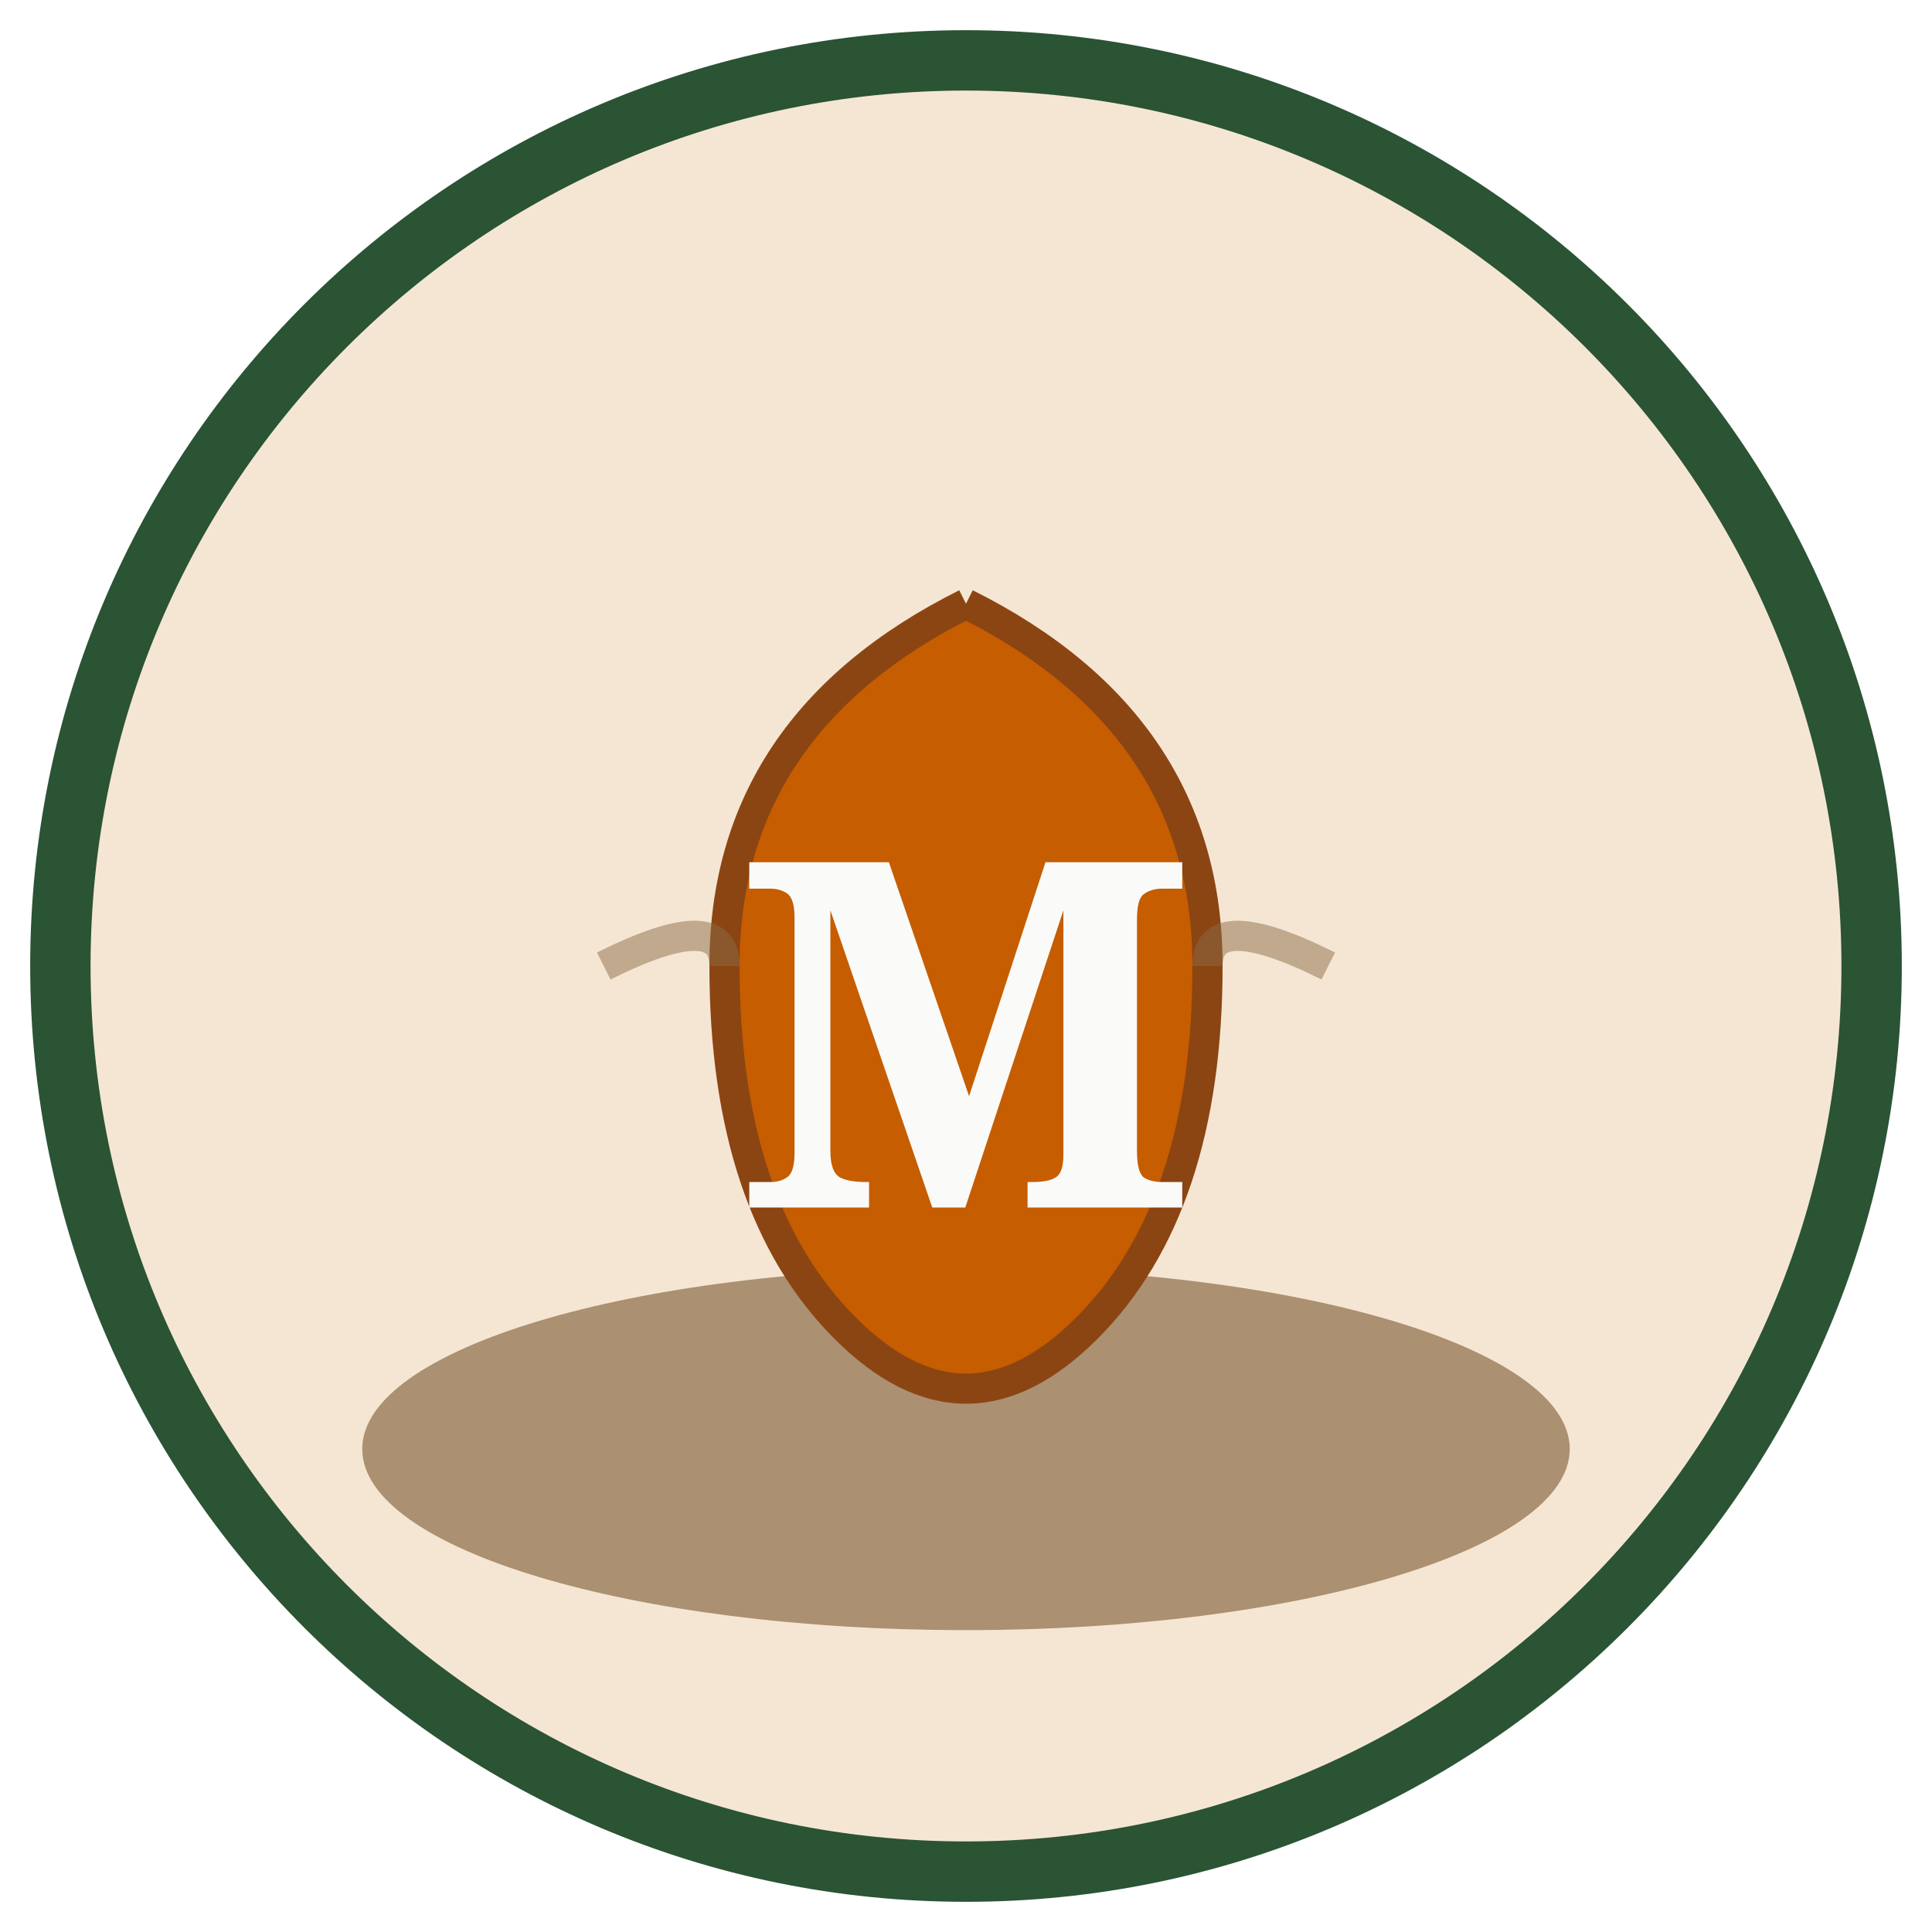
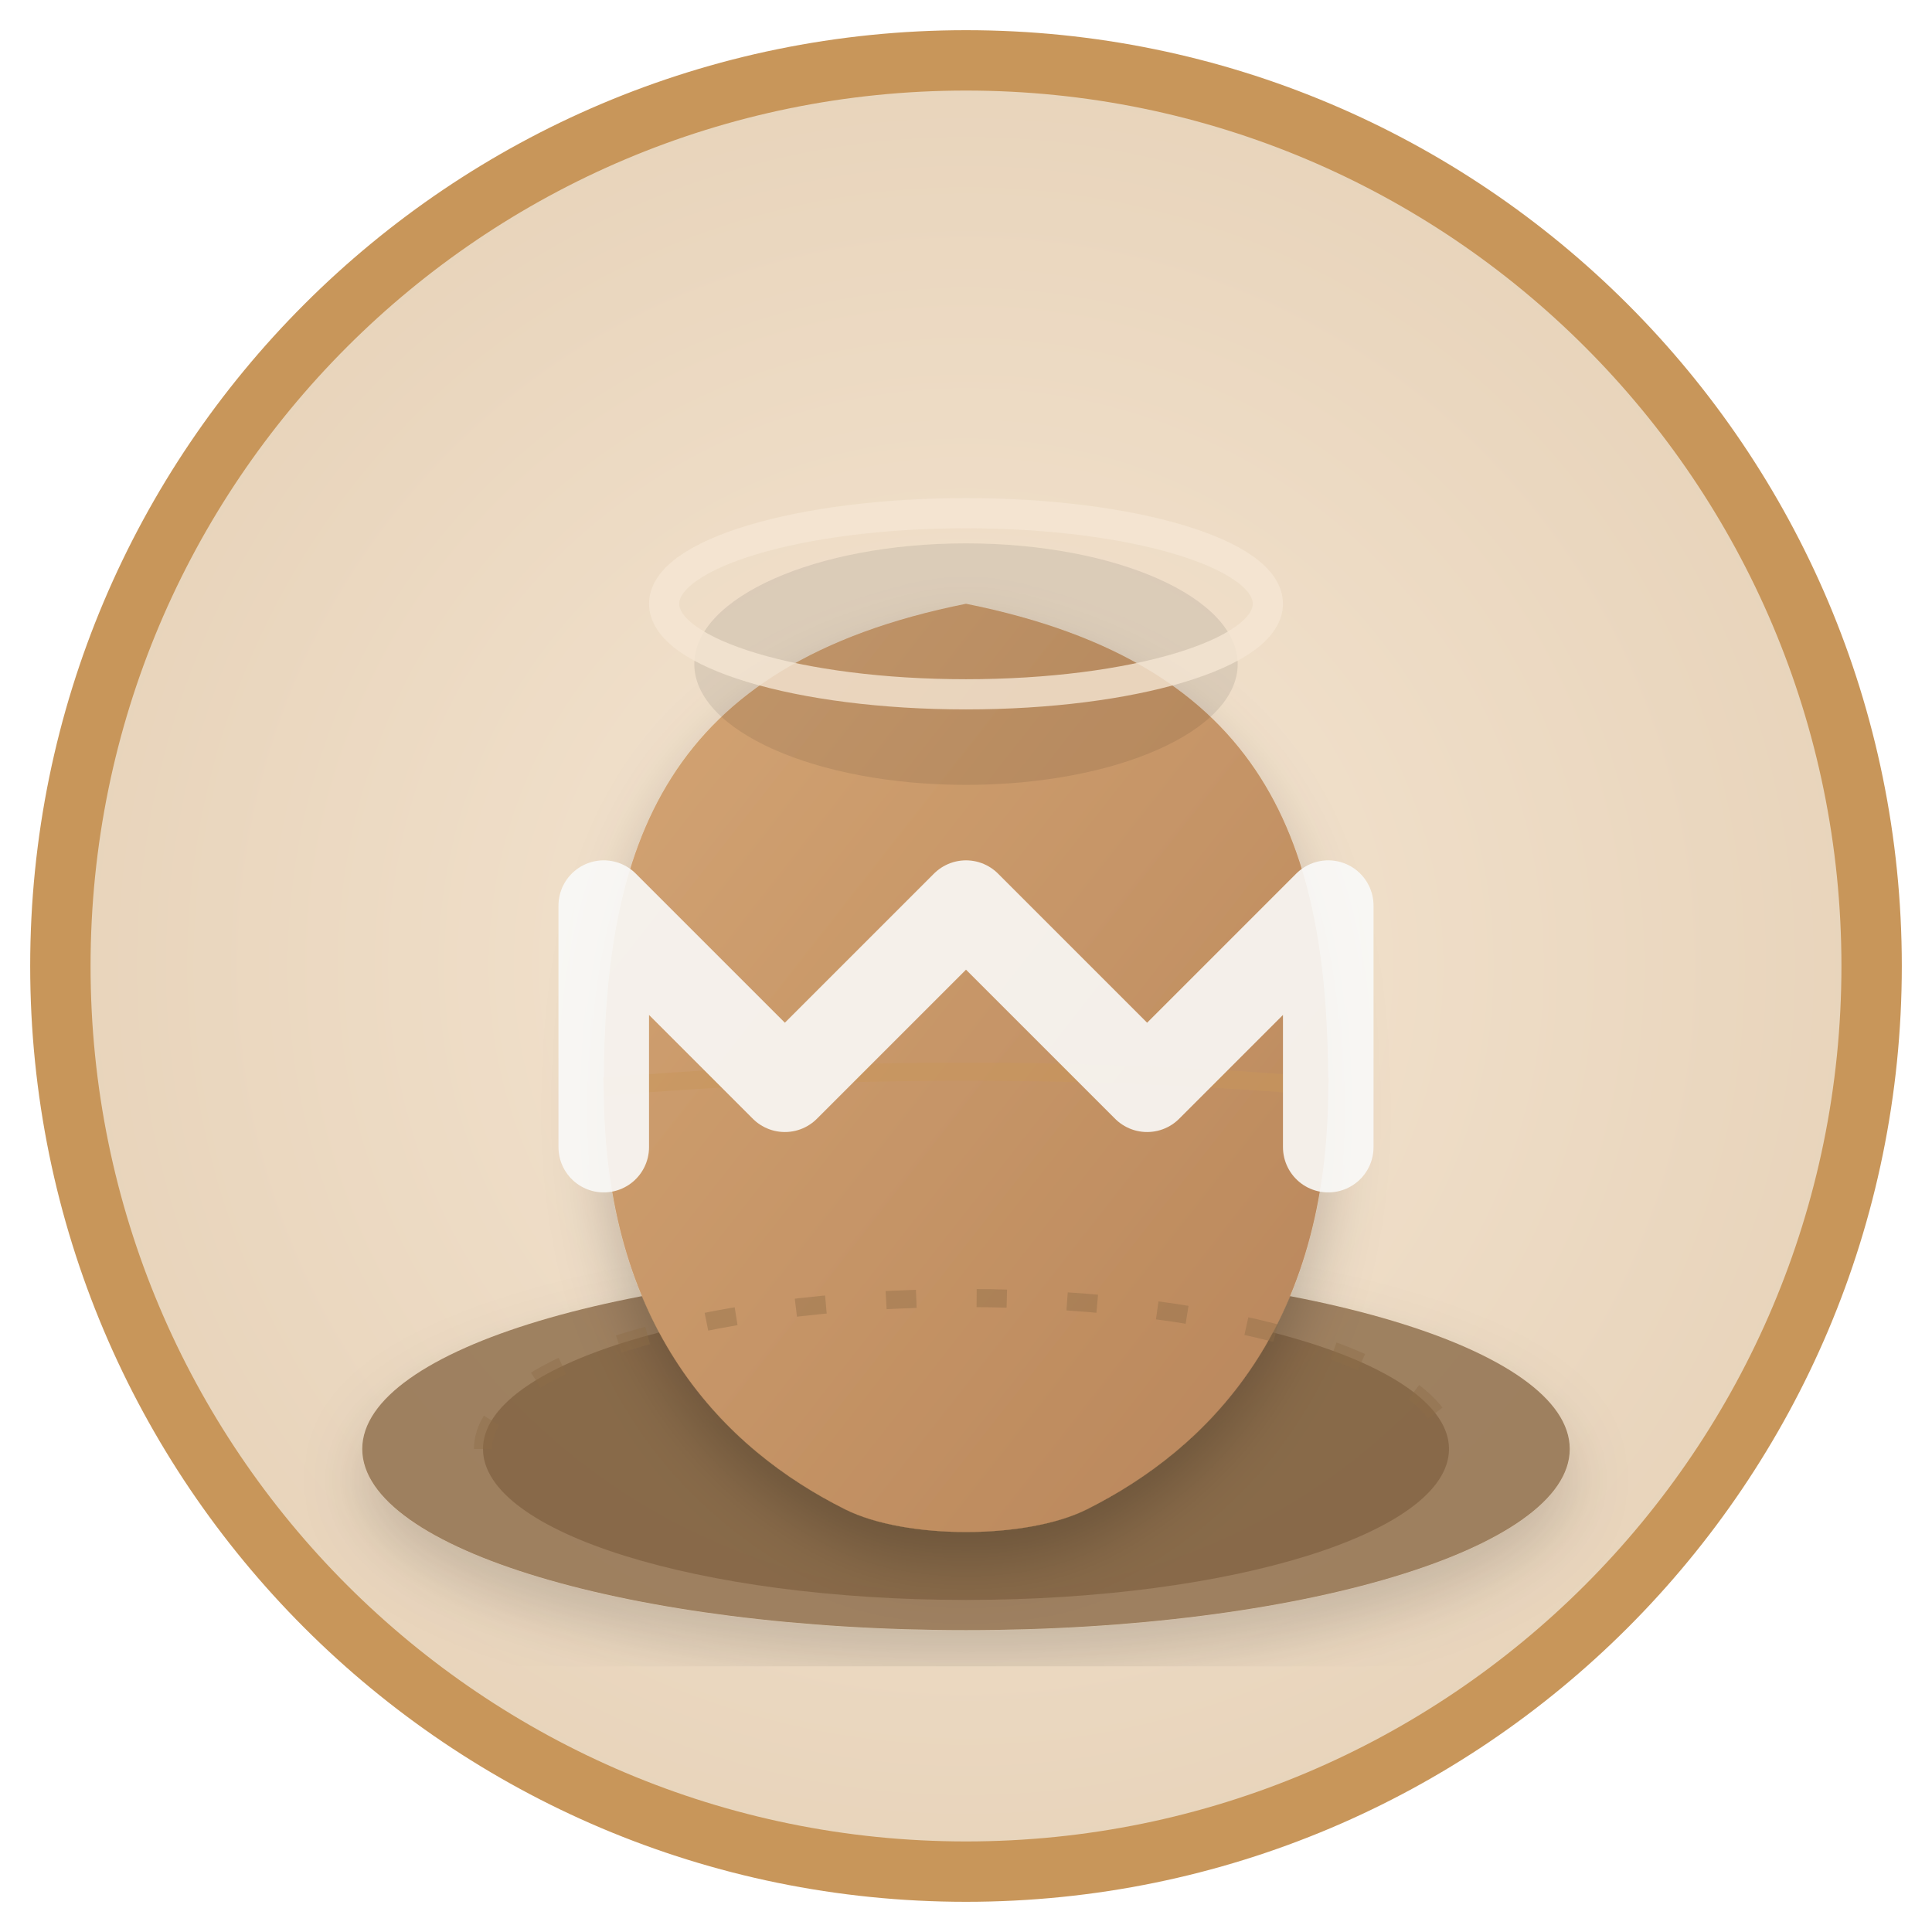
<svg xmlns="http://www.w3.org/2000/svg" viewBox="0 0 32 32">
-   <circle cx="16" cy="16" r="15" fill="#F5E6D3" stroke="#2A5434" stroke-width="1" />
+   <defs>
+     <radialGradient id="bgGrad" cx="50%" cy="50%">
+       <stop offset="0%" style="stop-color:#F5E6D3;stop-opacity:1" />
+       <stop offset="100%" style="stop-color:#E8D4BB;stop-opacity:1" />
+     </radialGradient>
+     <linearGradient id="vesselGrad" x1="0%" y1="0%" x2="100%" y2="100%">
+       <stop offset="0%" style="stop-color:#D4A574;stop-opacity:1" />
+       <stop offset="100%" style="stop-color:#B8855A;stop-opacity:1" />
+     </linearGradient>
+     <filter id="miniShadow">
+       <feGaussianBlur in="SourceAlpha" stdDeviation="0.5" />
+       <feOffset dx="0" dy="0.5" result="offsetblur" />
+       <feFlood flood-color="#000000" flood-opacity="0.2" />
+       <feComposite in2="offsetblur" operator="in" />
+       <feMerge>
+         <feMergeNode />
+         <feMergeNode in="SourceGraphic" />
+       </feMerge>
+     </filter>
+   </defs>
+   <circle cx="16" cy="16" r="15" fill="url(#bgGrad)" stroke="#C8965A" stroke-width="1" />
  <g transform="translate(16, 16)">
-     <ellipse cx="0" cy="8" rx="10" ry="3" fill="#8B6B47" opacity="0.7" />
-     <path d="M0 -6 Q-4 -4 -4 0 Q-4 4 -2 6 Q-1 7 0 7 Q1 7 2 6 Q4 4 4 0 Q4 -4 0 -6" fill="#C65D00" stroke="#8B4513" stroke-width="0.5" />
-     <path d="M-6 0 Q-4 -1 -4 0" fill="none" stroke="#8B6B47" stroke-width="0.5" opacity="0.5" />
-     <path d="M6 0 Q4 -1 4 0" fill="none" stroke="#8B6B47" stroke-width="0.5" opacity="0.5" />
-     <text x="0" y="4" font-family="Georgia, serif" font-size="8" font-weight="bold" text-anchor="middle" fill="#FAFAF8">M</text>
+     <ellipse cx="0" cy="8" rx="10" ry="3" fill="#8B6B47" opacity="0.8" filter="url(#miniShadow)" />
+     <ellipse cx="0" cy="8" rx="8" ry="2.5" fill="#7A5A3A" opacity="0.6" />
+     <path d="M0 -6 C-5 -5, -6 -2, -6 2 C-6 6, -4 8, -2 9 C-1 9.5, 1 9.5, 2 9 C4 8, 6 6, 6 2 C6 -2, 5 -5, 0 -6Z" fill="url(#vesselGrad)" filter="url(#miniShadow)" />
+     <ellipse cx="0" cy="-5" rx="4.5" ry="2" fill="#00000015" />
+     <ellipse cx="0" cy="-6" rx="5" ry="1.5" fill="none" stroke="#F5E6D3" stroke-width="0.5" opacity="0.8" />
+     <path d="M-6 2 Q0 1.5 6 2" fill="none" stroke="#C8965A" stroke-width="0.3" opacity="0.5" />
+     <path d="M-8 8 A 8 2.5 0 0 1 8 8" fill="none" stroke="#8B6B47" stroke-width="0.3" opacity="0.4" stroke-dasharray="0.5,1" />
  </g>
+   <path d="M10 19 L10 15 L13 18 L16 15 L19 18 L22 15 L22 19" fill="none" stroke="#FAFAF8" stroke-width="1.5" stroke-linecap="round" stroke-linejoin="round" opacity="0.9" />
</svg>
